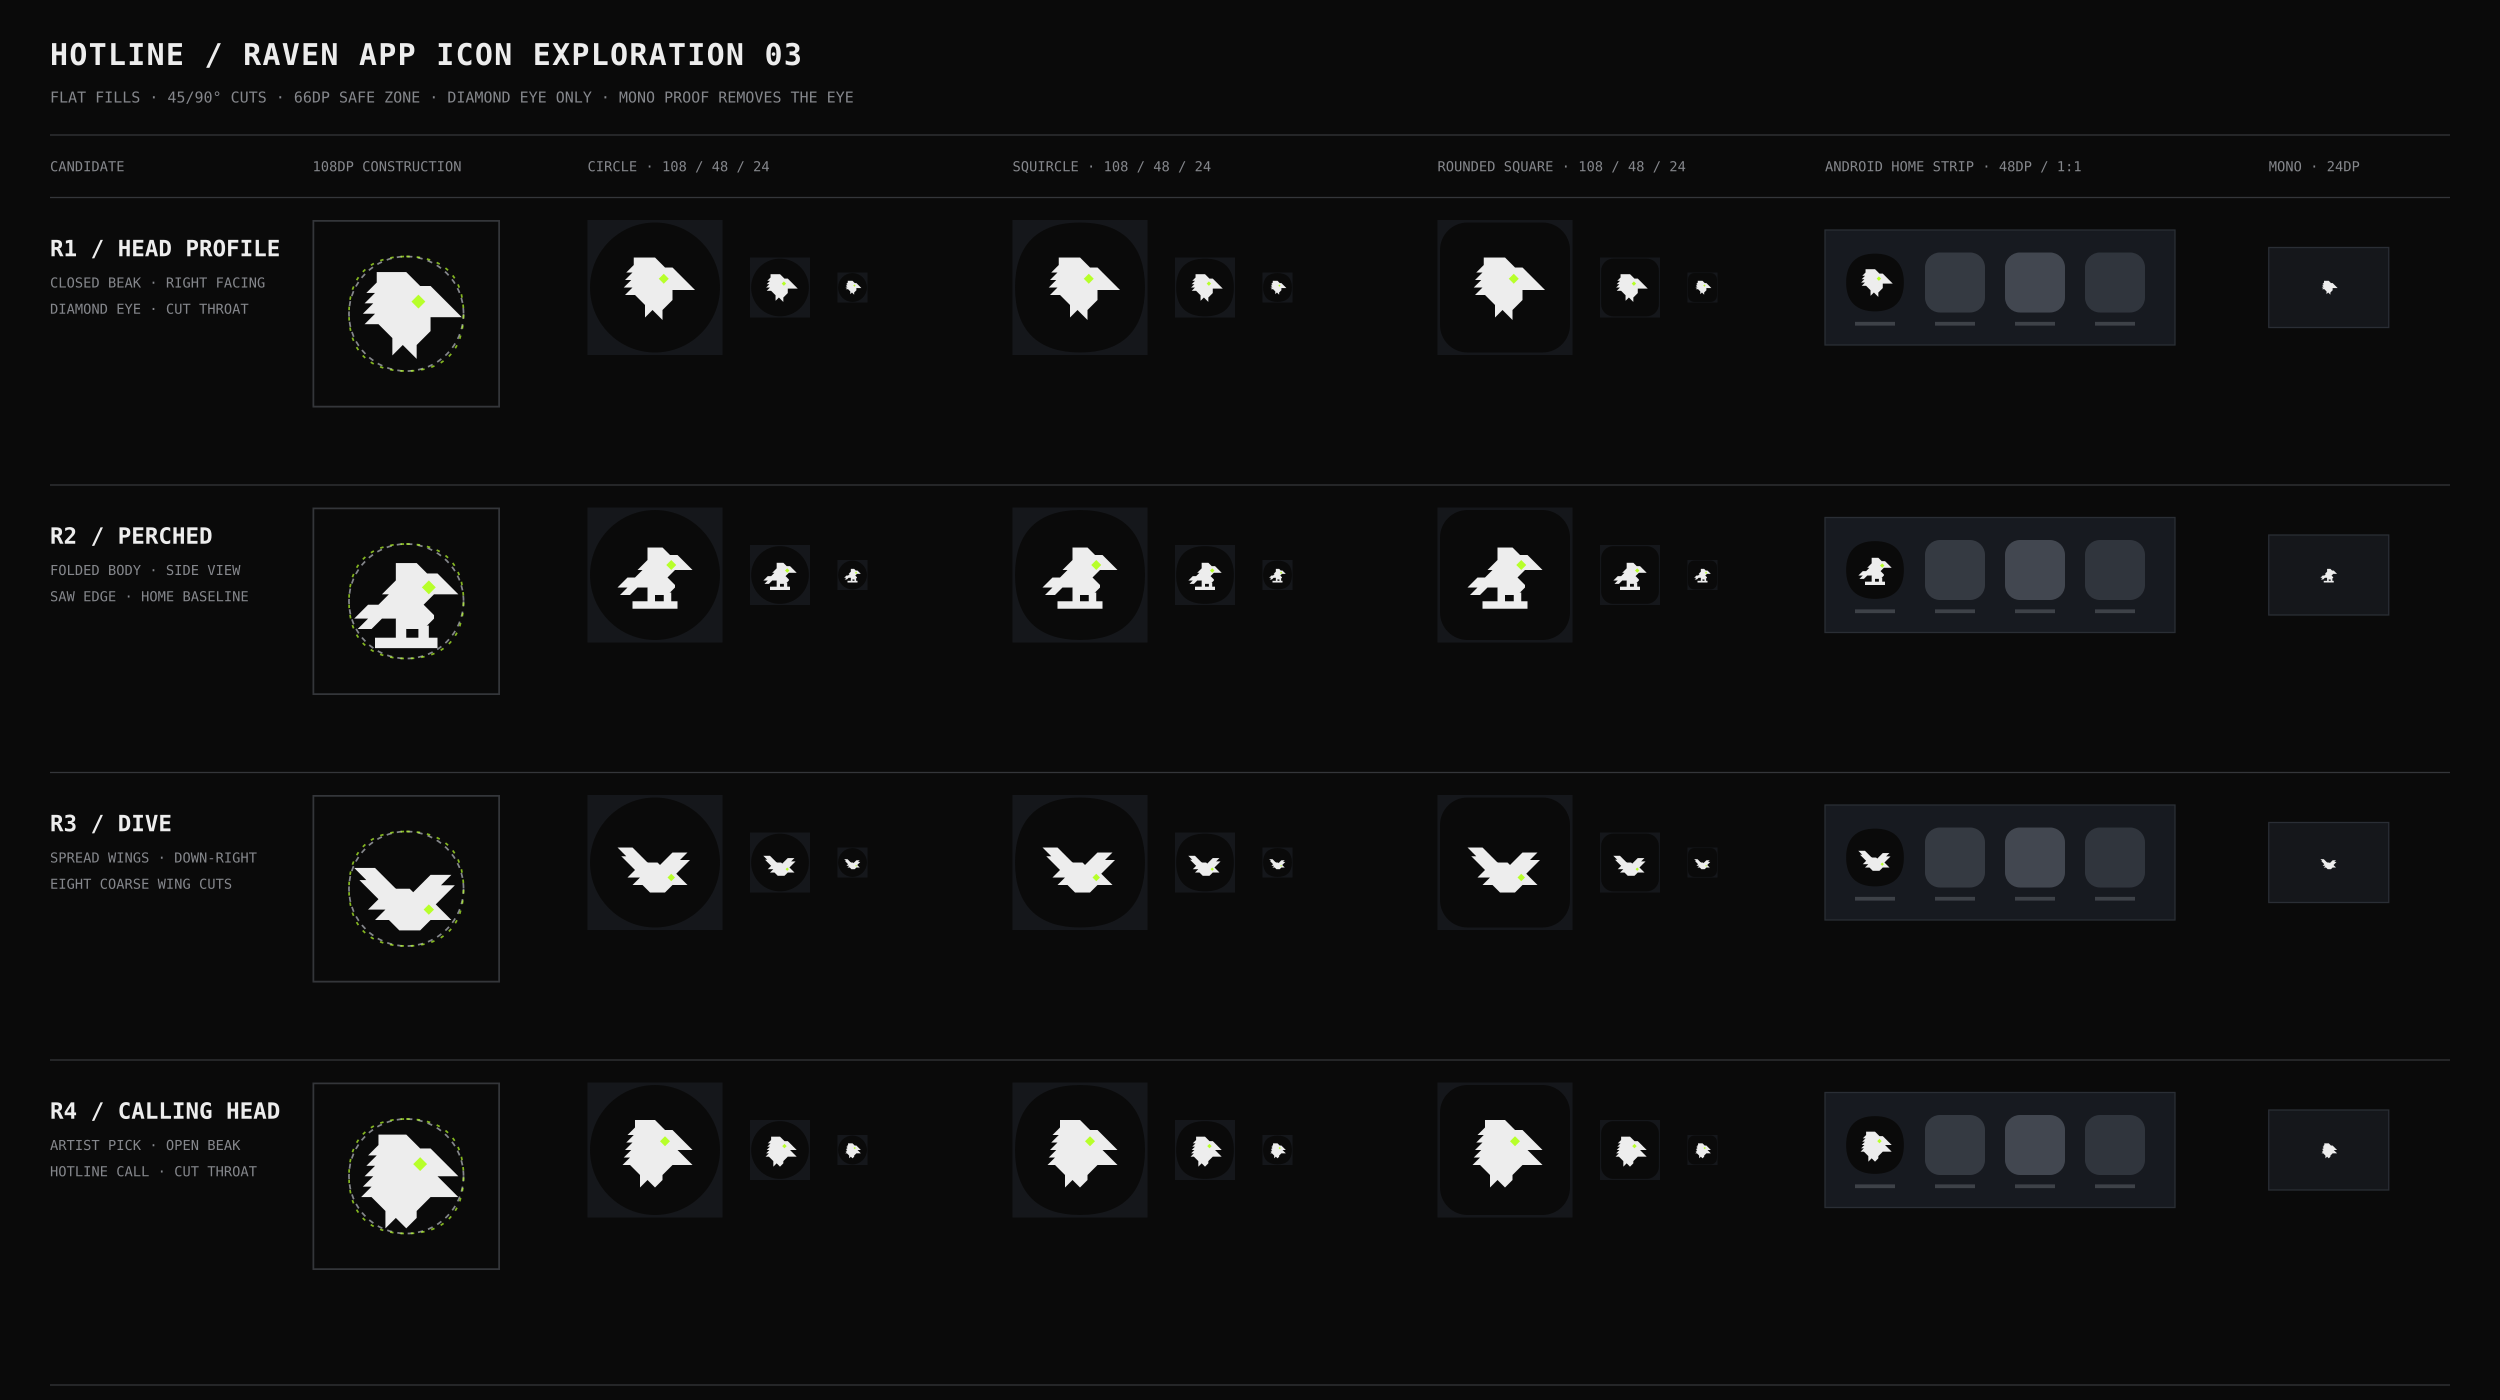
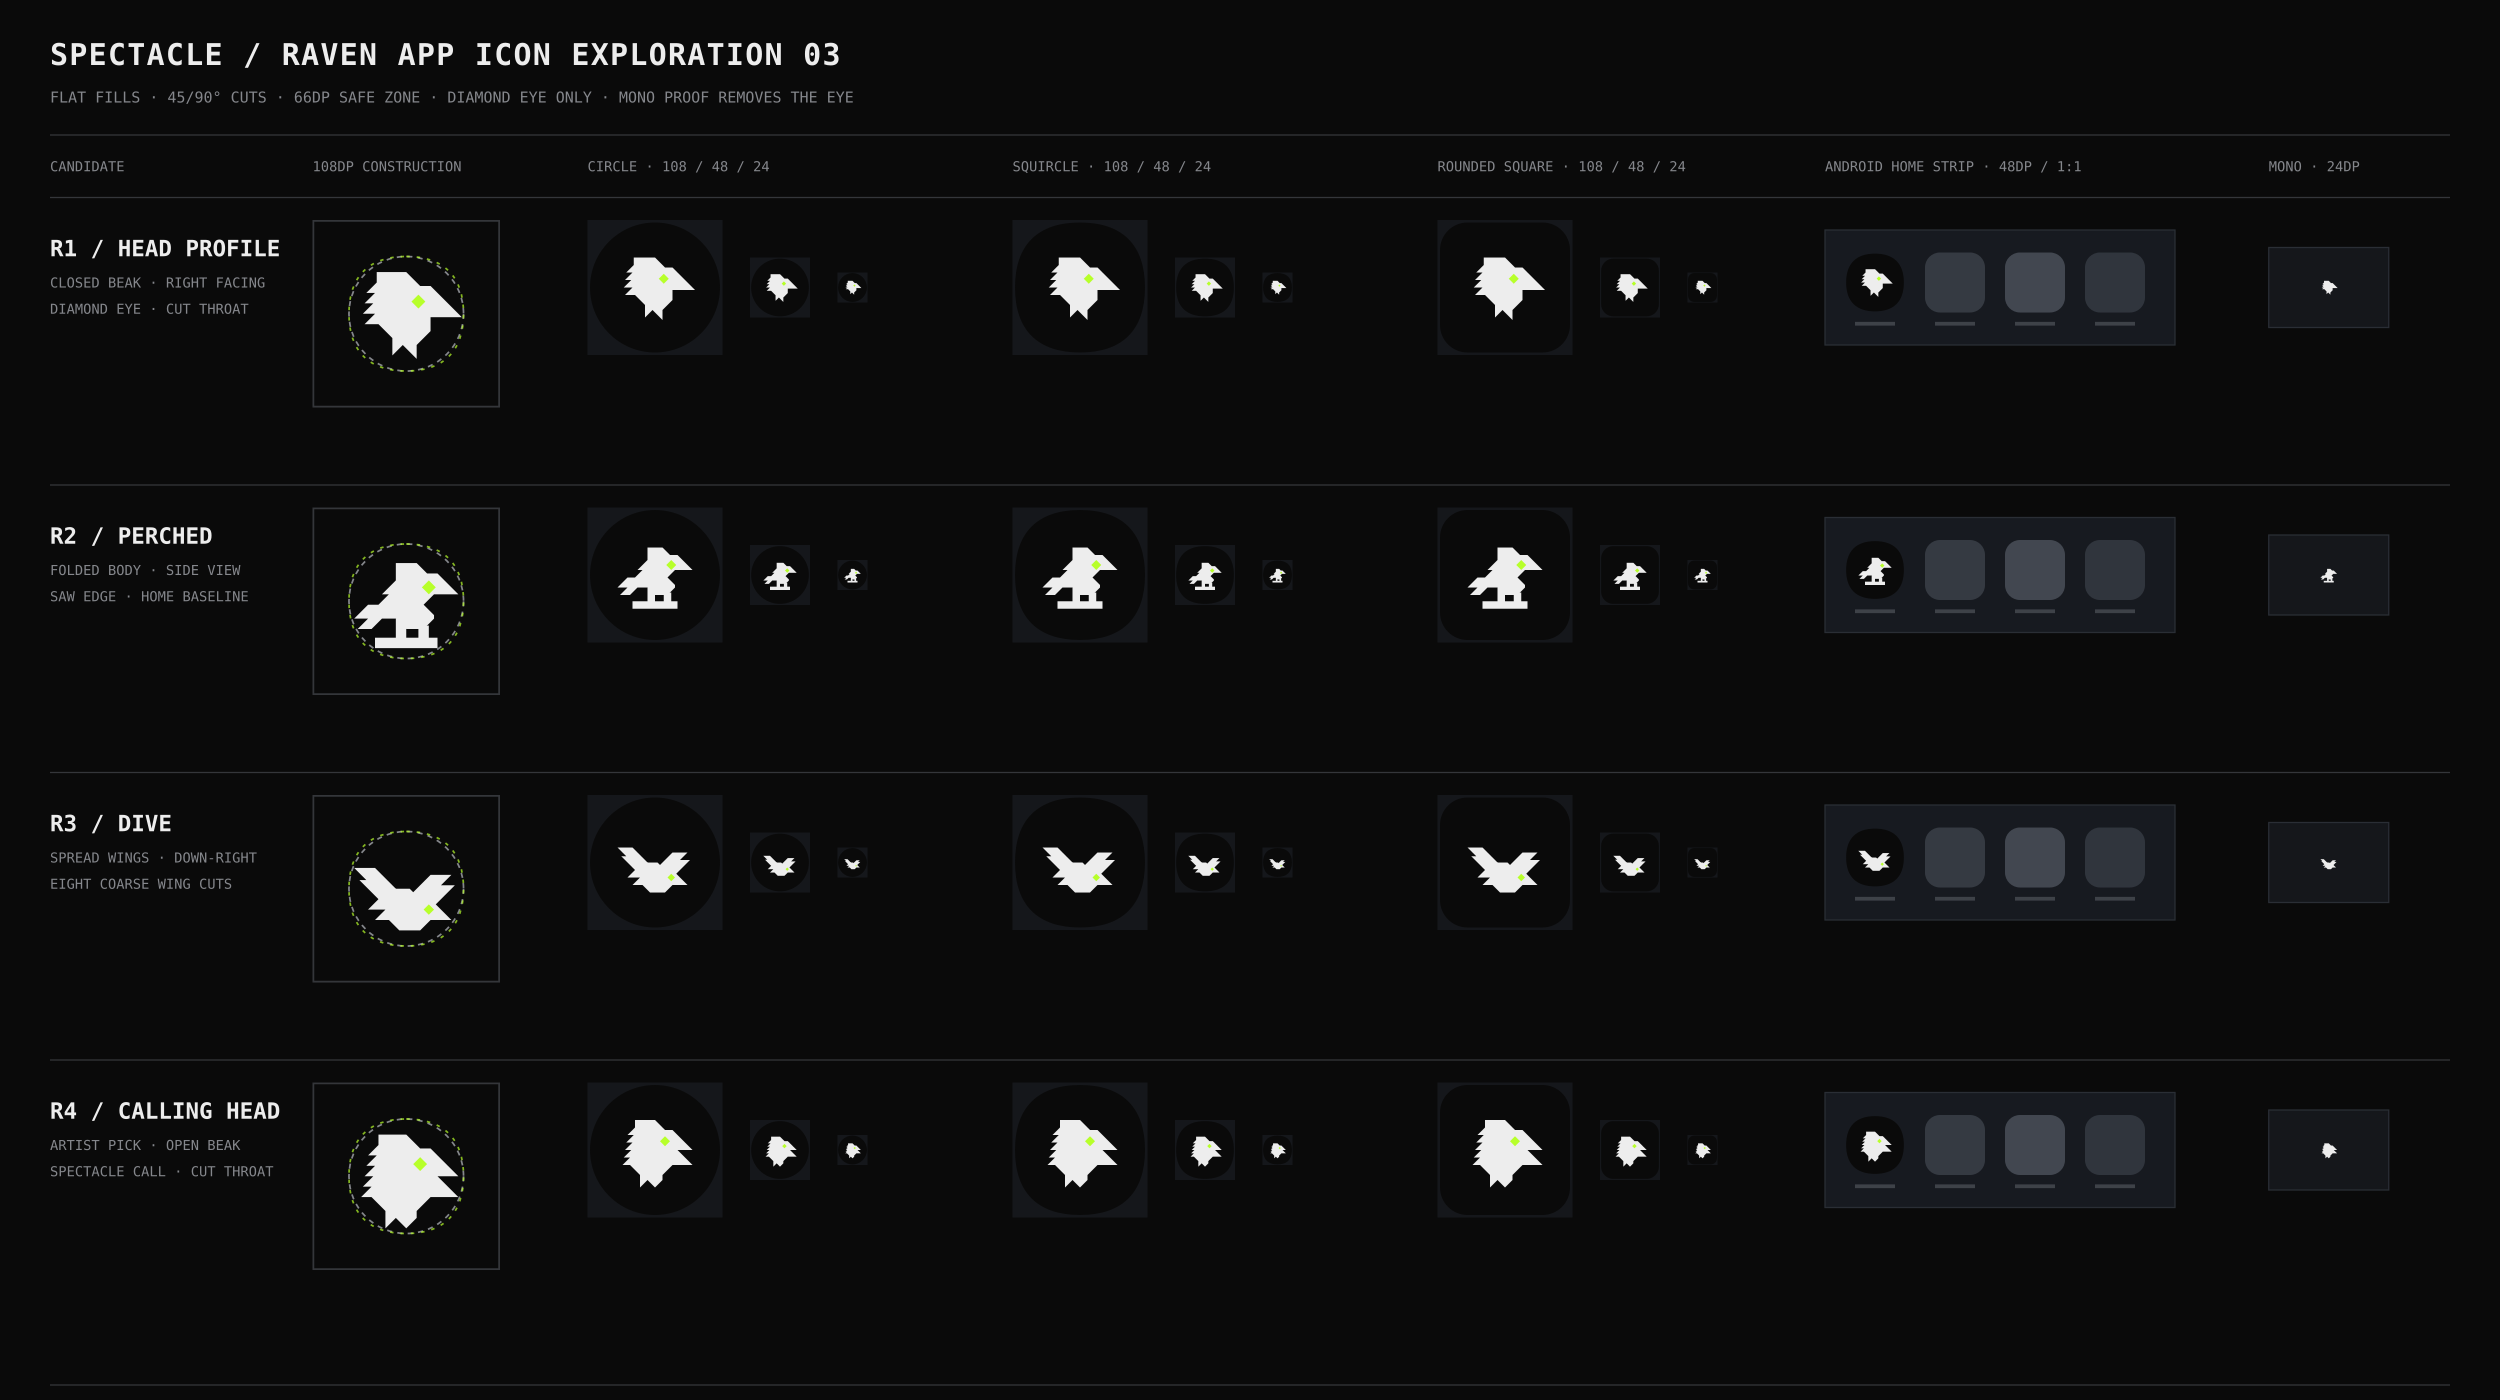
<svg xmlns="http://www.w3.org/2000/svg" width="2000" height="1120" viewBox="0 0 2000 1120">
  <defs>
    <style>
      .label { fill: #EDEDED; font-family: "IBM Plex Mono", "JetBrains Mono", monospace; }
      .muted { fill: #85878C; font-family: "IBM Plex Mono", "JetBrains Mono", monospace; }
      .hairline { fill: none; stroke: #34363A; stroke-width: 1; }
      .safe-circle { fill: none; stroke: #85878C; stroke-width: 1; stroke-dasharray: 3 3; }
      .safe-squircle { fill: none; stroke: #B7FF2A; stroke-width: 1; stroke-dasharray: 2 4; opacity: 0.7; }
    </style>
    <clipPath id="clip-circle" clipPathUnits="userSpaceOnUse">
      <circle cx="54" cy="54" r="52" />
    </clipPath>
    <clipPath id="clip-squircle" clipPathUnits="userSpaceOnUse">
      <path d="M54 2C88 2 106 20 106 54C106 88 88 106 54 106C20 106 2 88 2 54C2 20 20 2 54 2Z" />
    </clipPath>
    <clipPath id="clip-rounded" clipPathUnits="userSpaceOnUse">
      <rect x="2" y="2" width="104" height="104" rx="22" />
    </clipPath>
    <symbol id="bird-r1" viewBox="0 0 108 108">
      <path d="M37 30H54L62 38H68L86 56H68V64L60 72V80L52 72L46 78V68L38 60H30L36 54H29L35 48H30L36 42H31L37 36Z" fill="currentColor" />
    </symbol>
    <symbol id="bird-r2" viewBox="0 0 108 108">
      <path d="M48 32H60L66 38H72L84 50H70L64 56L70 62V64L64 70H54L48 64H40L34 70H26L32 64H24L32 56H38L44 50H40L48 42Z" fill="currentColor" />
      <rect x="48" y="64" width="6" height="14" fill="currentColor" />
      <rect x="61" y="68" width="6" height="10" fill="currentColor" />
      <rect x="36" y="75" width="36" height="6" fill="currentColor" />
    </symbol>
    <symbol id="bird-r3" viewBox="0 0 108 108">
      <path d="M52 58L36 42H24L31 49H27L42 64H52ZM56 58L68 46H80L74 52H82L66 68H58Z" fill="currentColor" />
      <path d="M40 54H56L64 62H70L80 72H68L62 78H50L44 72H36L42 66H32L40 58Z" fill="currentColor" />
    </symbol>
    <symbol id="bird-r4" viewBox="0 0 108 108">
      <path d="M36 30H54L62 38H68L84 54H72L84 66H68L60 74V78L54 84L48 78L42 84V74L34 66H28L34 60H29L35 54H30L36 48H31L37 42H32L38 36V30Z" fill="currentColor" />
    </symbol>
    <symbol id="candidate-r1" viewBox="0 0 108 108">
      <g color="#EDEDED">
        <use href="#bird-r1" />
      </g>
      <path d="M61 43L65 47L61 51L57 47Z" fill="#B7FF2A" />
    </symbol>
    <symbol id="candidate-r2" viewBox="0 0 108 108">
      <g color="#EDEDED">
        <use href="#bird-r2" />
      </g>
      <path d="M67 42L71 46L67 50L63 46Z" fill="#B7FF2A" />
    </symbol>
    <symbol id="candidate-r3" viewBox="0 0 108 108">
      <g color="#EDEDED">
        <use href="#bird-r3" />
      </g>
      <path d="M67 63L70 66L67 69L64 66Z" fill="#B7FF2A" />
    </symbol>
    <symbol id="candidate-r4" viewBox="0 0 108 108">
      <g color="#EDEDED">
        <use href="#bird-r4" />
      </g>
      <path d="M62 43L66 47L62 51L58 47Z" fill="#B7FF2A" />
    </symbol>
    <symbol id="guide" viewBox="0 0 108 108">
      <rect x="0.5" y="0.5" width="107" height="107" fill="#0A0A0A" stroke="#34363A" />
      <circle cx="54" cy="54" r="33" class="safe-circle" />
      <path d="M54 21C75.5 21 87 32.5 87 54C87 75.5 75.5 87 54 87C32.5 87 21 75.5 21 54C21 32.5 32.5 21 54 21Z" class="safe-squircle" />
    </symbol>
    <symbol id="preview-bg" viewBox="0 0 108 108">
      <rect width="108" height="108" fill="#15171B" />
    </symbol>
    <symbol id="r1-circle" viewBox="0 0 108 108">
      <g clip-path="url(#clip-circle)">
        <circle cx="54" cy="54" r="52" fill="#0A0A0A" />
        <use href="#candidate-r1" />
      </g>
    </symbol>
    <symbol id="r1-squircle" viewBox="0 0 108 108">
      <g clip-path="url(#clip-squircle)">
        <path d="M54 2C88 2 106 20 106 54C106 88 88 106 54 106C20 106 2 88 2 54C2 20 20 2 54 2Z" fill="#0A0A0A" />
        <use href="#candidate-r1" />
      </g>
    </symbol>
    <symbol id="r1-rounded" viewBox="0 0 108 108">
      <g clip-path="url(#clip-rounded)">
        <rect x="2" y="2" width="104" height="104" rx="22" fill="#0A0A0A" />
        <use href="#candidate-r1" />
      </g>
    </symbol>
    <symbol id="r2-circle" viewBox="0 0 108 108">
      <g clip-path="url(#clip-circle)">
        <circle cx="54" cy="54" r="52" fill="#0A0A0A" />
        <use href="#candidate-r2" />
      </g>
    </symbol>
    <symbol id="r2-squircle" viewBox="0 0 108 108">
      <g clip-path="url(#clip-squircle)">
        <path d="M54 2C88 2 106 20 106 54C106 88 88 106 54 106C20 106 2 88 2 54C2 20 20 2 54 2Z" fill="#0A0A0A" />
        <use href="#candidate-r2" />
      </g>
    </symbol>
    <symbol id="r2-rounded" viewBox="0 0 108 108">
      <g clip-path="url(#clip-rounded)">
        <rect x="2" y="2" width="104" height="104" rx="22" fill="#0A0A0A" />
        <use href="#candidate-r2" />
      </g>
    </symbol>
    <symbol id="r3-circle" viewBox="0 0 108 108">
      <g clip-path="url(#clip-circle)">
        <circle cx="54" cy="54" r="52" fill="#0A0A0A" />
        <use href="#candidate-r3" />
      </g>
    </symbol>
    <symbol id="r3-squircle" viewBox="0 0 108 108">
      <g clip-path="url(#clip-squircle)">
        <path d="M54 2C88 2 106 20 106 54C106 88 88 106 54 106C20 106 2 88 2 54C2 20 20 2 54 2Z" fill="#0A0A0A" />
        <use href="#candidate-r3" />
      </g>
    </symbol>
    <symbol id="r3-rounded" viewBox="0 0 108 108">
      <g clip-path="url(#clip-rounded)">
        <rect x="2" y="2" width="104" height="104" rx="22" fill="#0A0A0A" />
        <use href="#candidate-r3" />
      </g>
    </symbol>
    <symbol id="r4-circle" viewBox="0 0 108 108">
      <g clip-path="url(#clip-circle)">
        <circle cx="54" cy="54" r="52" fill="#0A0A0A" />
        <use href="#candidate-r4" />
      </g>
    </symbol>
    <symbol id="r4-squircle" viewBox="0 0 108 108">
      <g clip-path="url(#clip-squircle)">
        <path d="M54 2C88 2 106 20 106 54C106 88 88 106 54 106C20 106 2 88 2 54C2 20 20 2 54 2Z" fill="#0A0A0A" />
        <use href="#candidate-r4" />
      </g>
    </symbol>
    <symbol id="r4-rounded" viewBox="0 0 108 108">
      <g clip-path="url(#clip-rounded)">
        <rect x="2" y="2" width="104" height="104" rx="22" fill="#0A0A0A" />
        <use href="#candidate-r4" />
      </g>
    </symbol>
  </defs>
  <rect width="2000" height="1120" fill="#0A0A0A" />
-   <text x="40" y="52" class="label" font-size="24" font-weight="700" letter-spacing="1">HOTLINE / RAVEN APP ICON EXPLORATION 03</text>
+   <text x="40" y="52" class="label" font-size="24" font-weight="700" letter-spacing="1">SPECTACLE / RAVEN APP ICON EXPLORATION 03</text>
  <text x="40" y="82" class="muted" font-size="12">FLAT FILLS · 45/90° CUTS · 66DP SAFE ZONE · DIAMOND EYE ONLY · MONO PROOF REMOVES THE EYE</text>
  <line x1="40" y1="108" x2="1960" y2="108" class="hairline" />
  <text x="40" y="137" class="muted" font-size="11">CANDIDATE</text>
  <text x="250" y="137" class="muted" font-size="11">108DP CONSTRUCTION</text>
  <text x="470" y="137" class="muted" font-size="11">CIRCLE · 108 / 48 / 24</text>
  <text x="810" y="137" class="muted" font-size="11">SQUIRCLE · 108 / 48 / 24</text>
  <text x="1150" y="137" class="muted" font-size="11">ROUNDED SQUARE · 108 / 48 / 24</text>
  <text x="1460" y="137" class="muted" font-size="11">ANDROID HOME STRIP · 48DP / 1:1</text>
  <text x="1815" y="137" class="muted" font-size="11">MONO · 24DP</text>
  <g id="row-r1">
    <line x1="40" y1="158" x2="1960" y2="158" class="hairline" />
    <text x="40" y="205" class="label" font-size="18" font-weight="700">R1 / HEAD PROFILE</text>
    <text x="40" y="230" class="muted" font-size="11">CLOSED BEAK · RIGHT FACING</text>
    <text x="40" y="251" class="muted" font-size="11">DIAMOND EYE · CUT THROAT</text>
    <svg x="250" y="176" width="150" height="150" viewBox="0 0 108 108">
      <use href="#guide" />
      <use href="#candidate-r1" />
    </svg>
    <use href="#preview-bg" x="470" y="176" width="108" height="108" />
    <use href="#r1-circle" x="470" y="176" width="108" height="108" />
    <use href="#preview-bg" x="600" y="206" width="48" height="48" />
    <use href="#r1-circle" x="600" y="206" width="48" height="48" />
    <use href="#preview-bg" x="670" y="218" width="24" height="24" />
    <use href="#r1-circle" x="670" y="218" width="24" height="24" />
    <use href="#preview-bg" x="810" y="176" width="108" height="108" />
    <use href="#r1-squircle" x="810" y="176" width="108" height="108" />
    <use href="#preview-bg" x="940" y="206" width="48" height="48" />
    <use href="#r1-squircle" x="940" y="206" width="48" height="48" />
    <use href="#preview-bg" x="1010" y="218" width="24" height="24" />
    <use href="#r1-squircle" x="1010" y="218" width="24" height="24" />
    <use href="#preview-bg" x="1150" y="176" width="108" height="108" />
    <use href="#r1-rounded" x="1150" y="176" width="108" height="108" />
    <use href="#preview-bg" x="1280" y="206" width="48" height="48" />
    <use href="#r1-rounded" x="1280" y="206" width="48" height="48" />
    <use href="#preview-bg" x="1350" y="218" width="24" height="24" />
    <use href="#r1-rounded" x="1350" y="218" width="24" height="24" />
    <rect x="1460" y="184" width="280" height="92" fill="#171A20" stroke="#2A2E35" />
    <use href="#r1-squircle" x="1476" y="202" width="48" height="48" />
    <rect x="1540" y="202" width="48" height="48" rx="12" fill="#353A42" />
    <rect x="1604" y="202" width="48" height="48" rx="12" fill="#424750" />
    <rect x="1668" y="202" width="48" height="48" rx="12" fill="#30353D" />
    <path d="M1484 259H1516M1548 259H1580M1612 259H1644M1676 259H1708" stroke="#777C85" stroke-width="3" opacity="0.4" />
    <rect x="1815" y="198" width="96" height="64" fill="#15171B" stroke="#2A2E35" />
    <g color="#EDEDED">
      <use href="#bird-r1" x="1851" y="218" width="24" height="24" />
    </g>
  </g>
  <g id="row-r2" transform="translate(0 230)">
    <line x1="40" y1="158" x2="1960" y2="158" class="hairline" />
    <text x="40" y="205" class="label" font-size="18" font-weight="700">R2 / PERCHED</text>
    <text x="40" y="230" class="muted" font-size="11">FOLDED BODY · SIDE VIEW</text>
    <text x="40" y="251" class="muted" font-size="11">SAW EDGE · HOME BASELINE</text>
    <svg x="250" y="176" width="150" height="150" viewBox="0 0 108 108">
      <use href="#guide" />
      <use href="#candidate-r2" />
    </svg>
    <use href="#preview-bg" x="470" y="176" width="108" height="108" />
    <use href="#r2-circle" x="470" y="176" width="108" height="108" />
    <use href="#preview-bg" x="600" y="206" width="48" height="48" />
    <use href="#r2-circle" x="600" y="206" width="48" height="48" />
    <use href="#preview-bg" x="670" y="218" width="24" height="24" />
    <use href="#r2-circle" x="670" y="218" width="24" height="24" />
    <use href="#preview-bg" x="810" y="176" width="108" height="108" />
    <use href="#r2-squircle" x="810" y="176" width="108" height="108" />
    <use href="#preview-bg" x="940" y="206" width="48" height="48" />
    <use href="#r2-squircle" x="940" y="206" width="48" height="48" />
    <use href="#preview-bg" x="1010" y="218" width="24" height="24" />
    <use href="#r2-squircle" x="1010" y="218" width="24" height="24" />
    <use href="#preview-bg" x="1150" y="176" width="108" height="108" />
    <use href="#r2-rounded" x="1150" y="176" width="108" height="108" />
    <use href="#preview-bg" x="1280" y="206" width="48" height="48" />
    <use href="#r2-rounded" x="1280" y="206" width="48" height="48" />
    <use href="#preview-bg" x="1350" y="218" width="24" height="24" />
    <use href="#r2-rounded" x="1350" y="218" width="24" height="24" />
    <rect x="1460" y="184" width="280" height="92" fill="#171A20" stroke="#2A2E35" />
    <use href="#r2-squircle" x="1476" y="202" width="48" height="48" />
    <rect x="1540" y="202" width="48" height="48" rx="12" fill="#353A42" />
    <rect x="1604" y="202" width="48" height="48" rx="12" fill="#424750" />
    <rect x="1668" y="202" width="48" height="48" rx="12" fill="#30353D" />
    <path d="M1484 259H1516M1548 259H1580M1612 259H1644M1676 259H1708" stroke="#777C85" stroke-width="3" opacity="0.4" />
    <rect x="1815" y="198" width="96" height="64" fill="#15171B" stroke="#2A2E35" />
    <g color="#EDEDED">
      <use href="#bird-r2" x="1851" y="218" width="24" height="24" />
    </g>
  </g>
  <g id="row-r3" transform="translate(0 460)">
    <line x1="40" y1="158" x2="1960" y2="158" class="hairline" />
    <text x="40" y="205" class="label" font-size="18" font-weight="700">R3 / DIVE</text>
    <text x="40" y="230" class="muted" font-size="11">SPREAD WINGS · DOWN-RIGHT</text>
    <text x="40" y="251" class="muted" font-size="11">EIGHT COARSE WING CUTS</text>
    <svg x="250" y="176" width="150" height="150" viewBox="0 0 108 108">
      <use href="#guide" />
      <use href="#candidate-r3" />
    </svg>
    <use href="#preview-bg" x="470" y="176" width="108" height="108" />
    <use href="#r3-circle" x="470" y="176" width="108" height="108" />
    <use href="#preview-bg" x="600" y="206" width="48" height="48" />
    <use href="#r3-circle" x="600" y="206" width="48" height="48" />
    <use href="#preview-bg" x="670" y="218" width="24" height="24" />
    <use href="#r3-circle" x="670" y="218" width="24" height="24" />
    <use href="#preview-bg" x="810" y="176" width="108" height="108" />
    <use href="#r3-squircle" x="810" y="176" width="108" height="108" />
    <use href="#preview-bg" x="940" y="206" width="48" height="48" />
    <use href="#r3-squircle" x="940" y="206" width="48" height="48" />
    <use href="#preview-bg" x="1010" y="218" width="24" height="24" />
    <use href="#r3-squircle" x="1010" y="218" width="24" height="24" />
    <use href="#preview-bg" x="1150" y="176" width="108" height="108" />
    <use href="#r3-rounded" x="1150" y="176" width="108" height="108" />
    <use href="#preview-bg" x="1280" y="206" width="48" height="48" />
    <use href="#r3-rounded" x="1280" y="206" width="48" height="48" />
    <use href="#preview-bg" x="1350" y="218" width="24" height="24" />
    <use href="#r3-rounded" x="1350" y="218" width="24" height="24" />
    <rect x="1460" y="184" width="280" height="92" fill="#171A20" stroke="#2A2E35" />
    <use href="#r3-squircle" x="1476" y="202" width="48" height="48" />
    <rect x="1540" y="202" width="48" height="48" rx="12" fill="#353A42" />
    <rect x="1604" y="202" width="48" height="48" rx="12" fill="#424750" />
    <rect x="1668" y="202" width="48" height="48" rx="12" fill="#30353D" />
    <path d="M1484 259H1516M1548 259H1580M1612 259H1644M1676 259H1708" stroke="#777C85" stroke-width="3" opacity="0.4" />
    <rect x="1815" y="198" width="96" height="64" fill="#15171B" stroke="#2A2E35" />
    <g color="#EDEDED">
      <use href="#bird-r3" x="1851" y="218" width="24" height="24" />
    </g>
  </g>
  <g id="row-r4" transform="translate(0 690)">
    <line x1="40" y1="158" x2="1960" y2="158" class="hairline" />
    <text x="40" y="205" class="label" font-size="18" font-weight="700">R4 / CALLING HEAD</text>
    <text x="40" y="230" class="muted" font-size="11">ARTIST PICK · OPEN BEAK</text>
-     <text x="40" y="251" class="muted" font-size="11">HOTLINE CALL · CUT THROAT</text>
+     <text x="40" y="251" class="muted" font-size="11">SPECTACLE CALL · CUT THROAT</text>
    <svg x="250" y="176" width="150" height="150" viewBox="0 0 108 108">
      <use href="#guide" />
      <use href="#candidate-r4" />
    </svg>
    <use href="#preview-bg" x="470" y="176" width="108" height="108" />
    <use href="#r4-circle" x="470" y="176" width="108" height="108" />
    <use href="#preview-bg" x="600" y="206" width="48" height="48" />
    <use href="#r4-circle" x="600" y="206" width="48" height="48" />
    <use href="#preview-bg" x="670" y="218" width="24" height="24" />
    <use href="#r4-circle" x="670" y="218" width="24" height="24" />
    <use href="#preview-bg" x="810" y="176" width="108" height="108" />
    <use href="#r4-squircle" x="810" y="176" width="108" height="108" />
    <use href="#preview-bg" x="940" y="206" width="48" height="48" />
    <use href="#r4-squircle" x="940" y="206" width="48" height="48" />
    <use href="#preview-bg" x="1010" y="218" width="24" height="24" />
    <use href="#r4-squircle" x="1010" y="218" width="24" height="24" />
    <use href="#preview-bg" x="1150" y="176" width="108" height="108" />
    <use href="#r4-rounded" x="1150" y="176" width="108" height="108" />
    <use href="#preview-bg" x="1280" y="206" width="48" height="48" />
    <use href="#r4-rounded" x="1280" y="206" width="48" height="48" />
    <use href="#preview-bg" x="1350" y="218" width="24" height="24" />
    <use href="#r4-rounded" x="1350" y="218" width="24" height="24" />
    <rect x="1460" y="184" width="280" height="92" fill="#171A20" stroke="#2A2E35" />
    <use href="#r4-squircle" x="1476" y="202" width="48" height="48" />
    <rect x="1540" y="202" width="48" height="48" rx="12" fill="#353A42" />
    <rect x="1604" y="202" width="48" height="48" rx="12" fill="#424750" />
    <rect x="1668" y="202" width="48" height="48" rx="12" fill="#30353D" />
    <path d="M1484 259H1516M1548 259H1580M1612 259H1644M1676 259H1708" stroke="#777C85" stroke-width="3" opacity="0.4" />
    <rect x="1815" y="198" width="96" height="64" fill="#15171B" stroke="#2A2E35" />
    <g color="#EDEDED">
      <use href="#bird-r4" x="1851" y="218" width="24" height="24" />
    </g>
  </g>
  <line x1="40" y1="1108" x2="1960" y2="1108" class="hairline" />
</svg>
